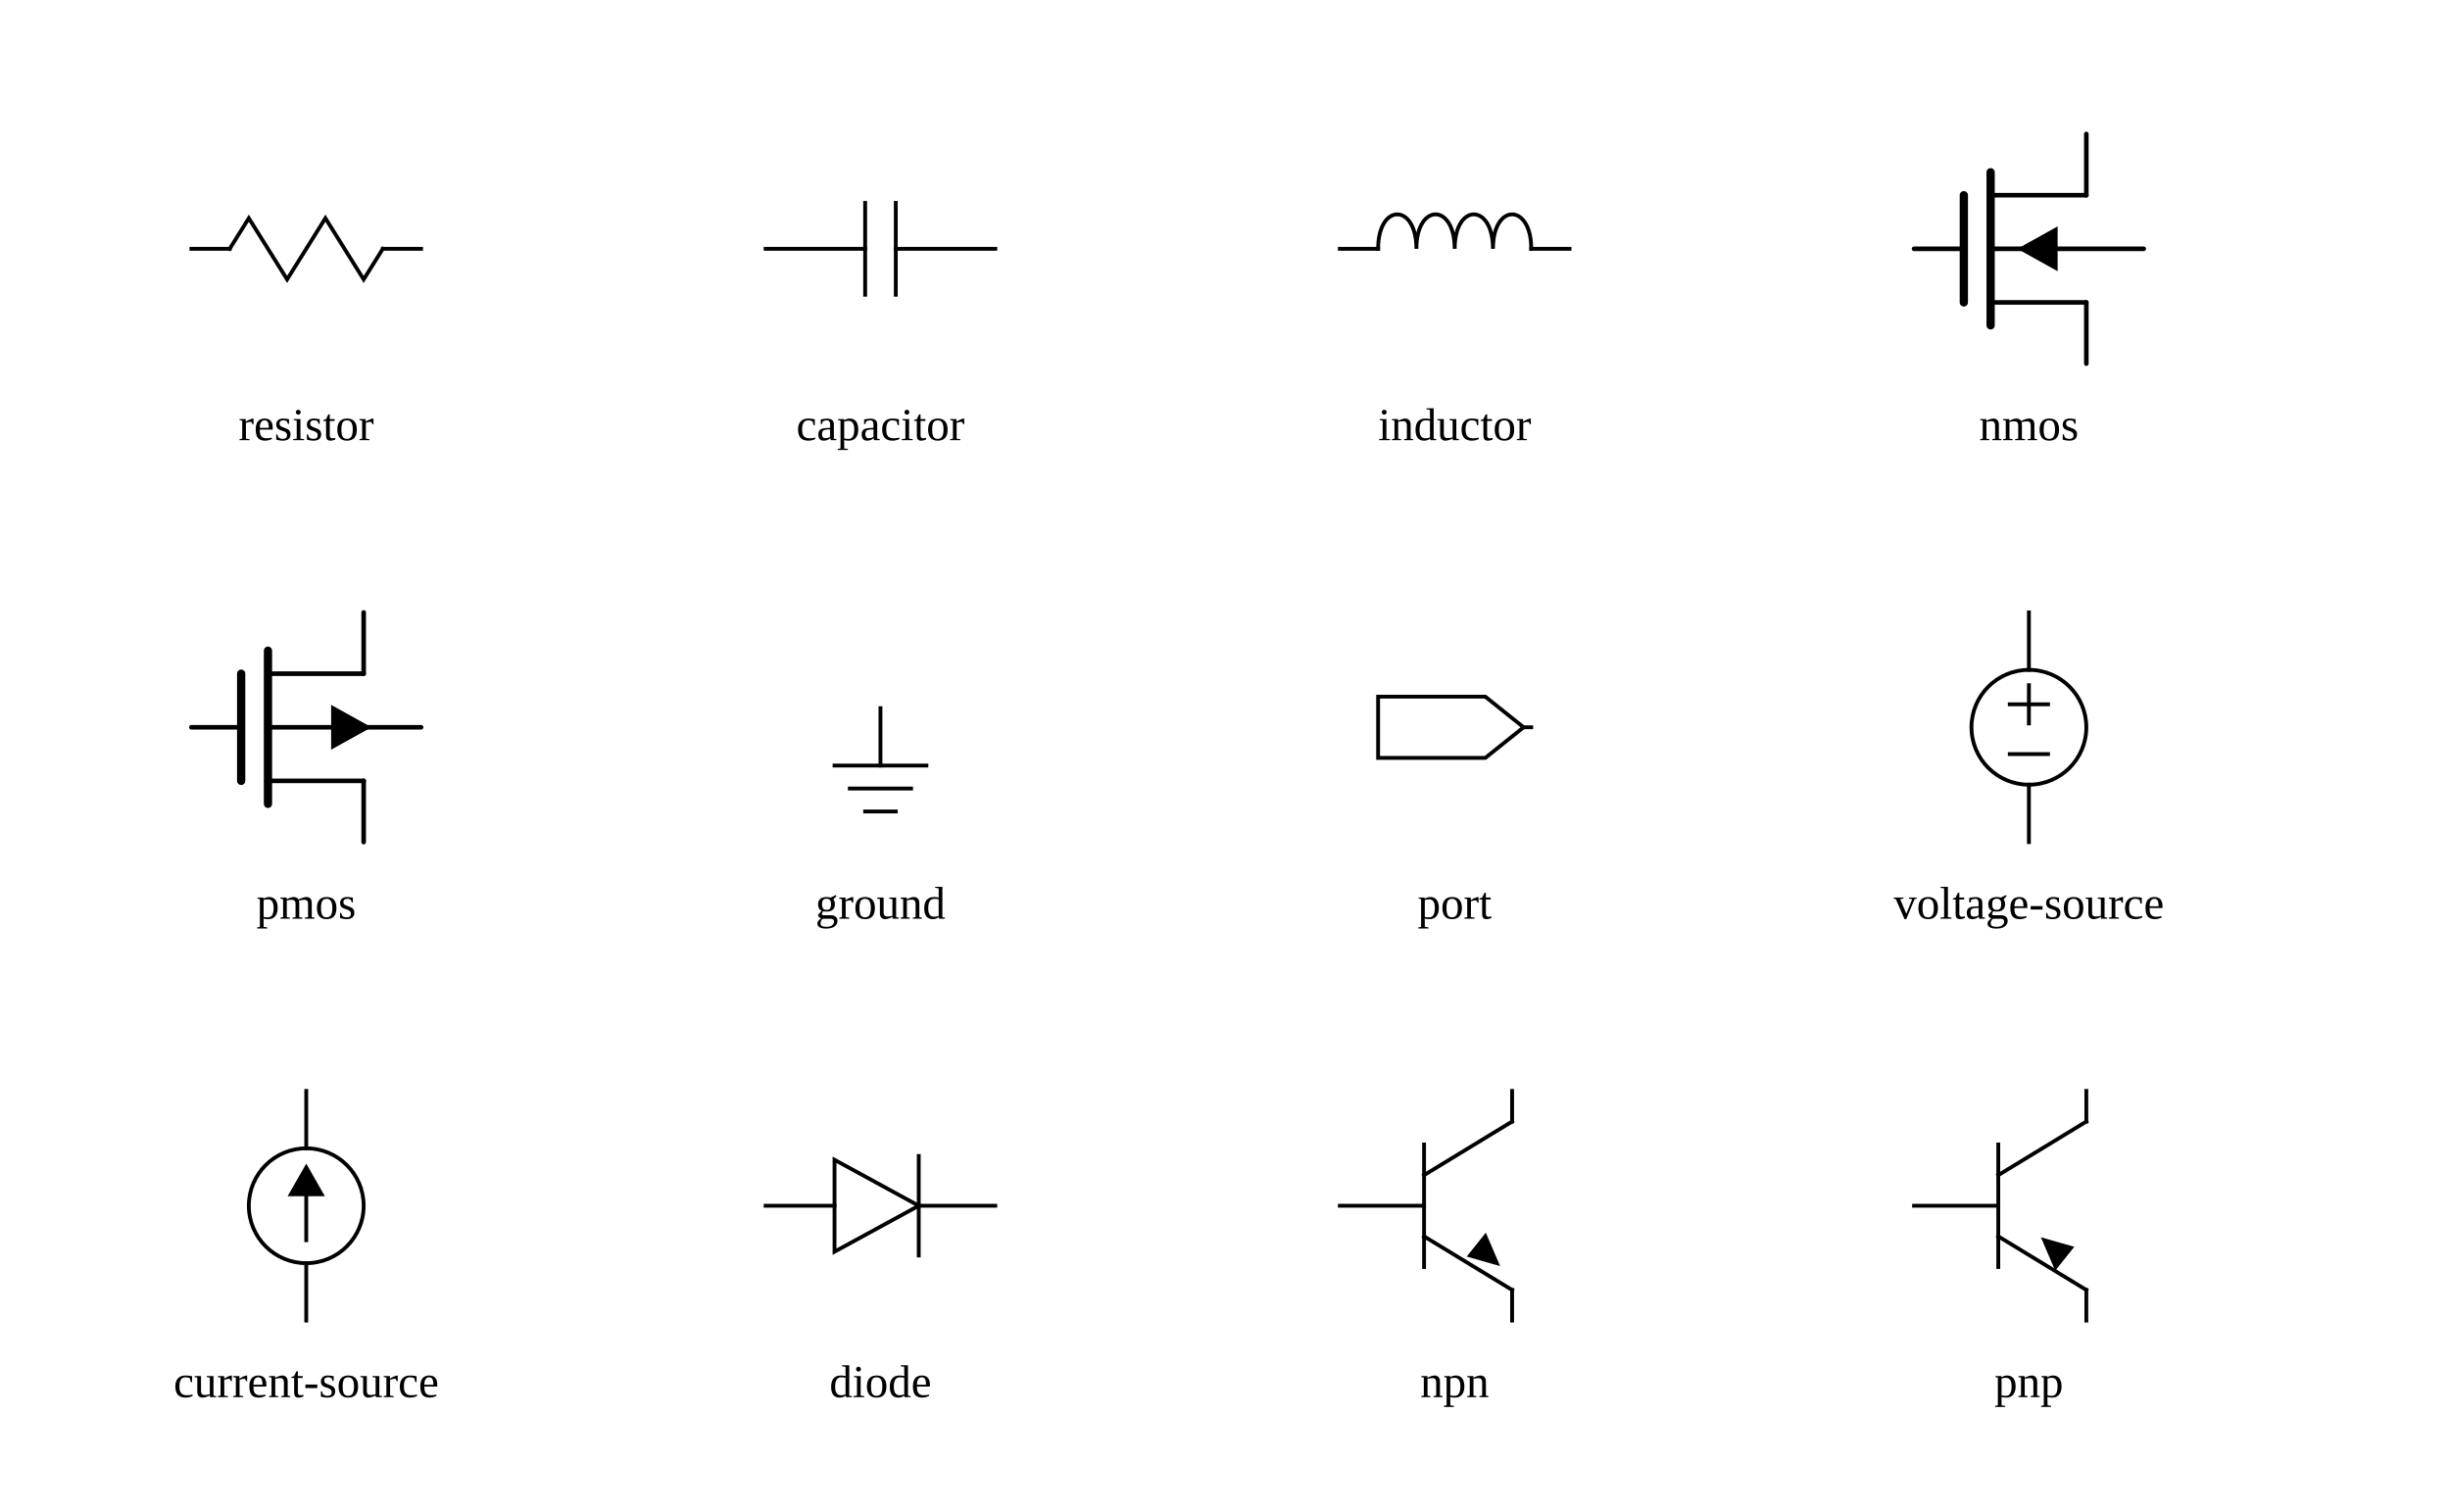
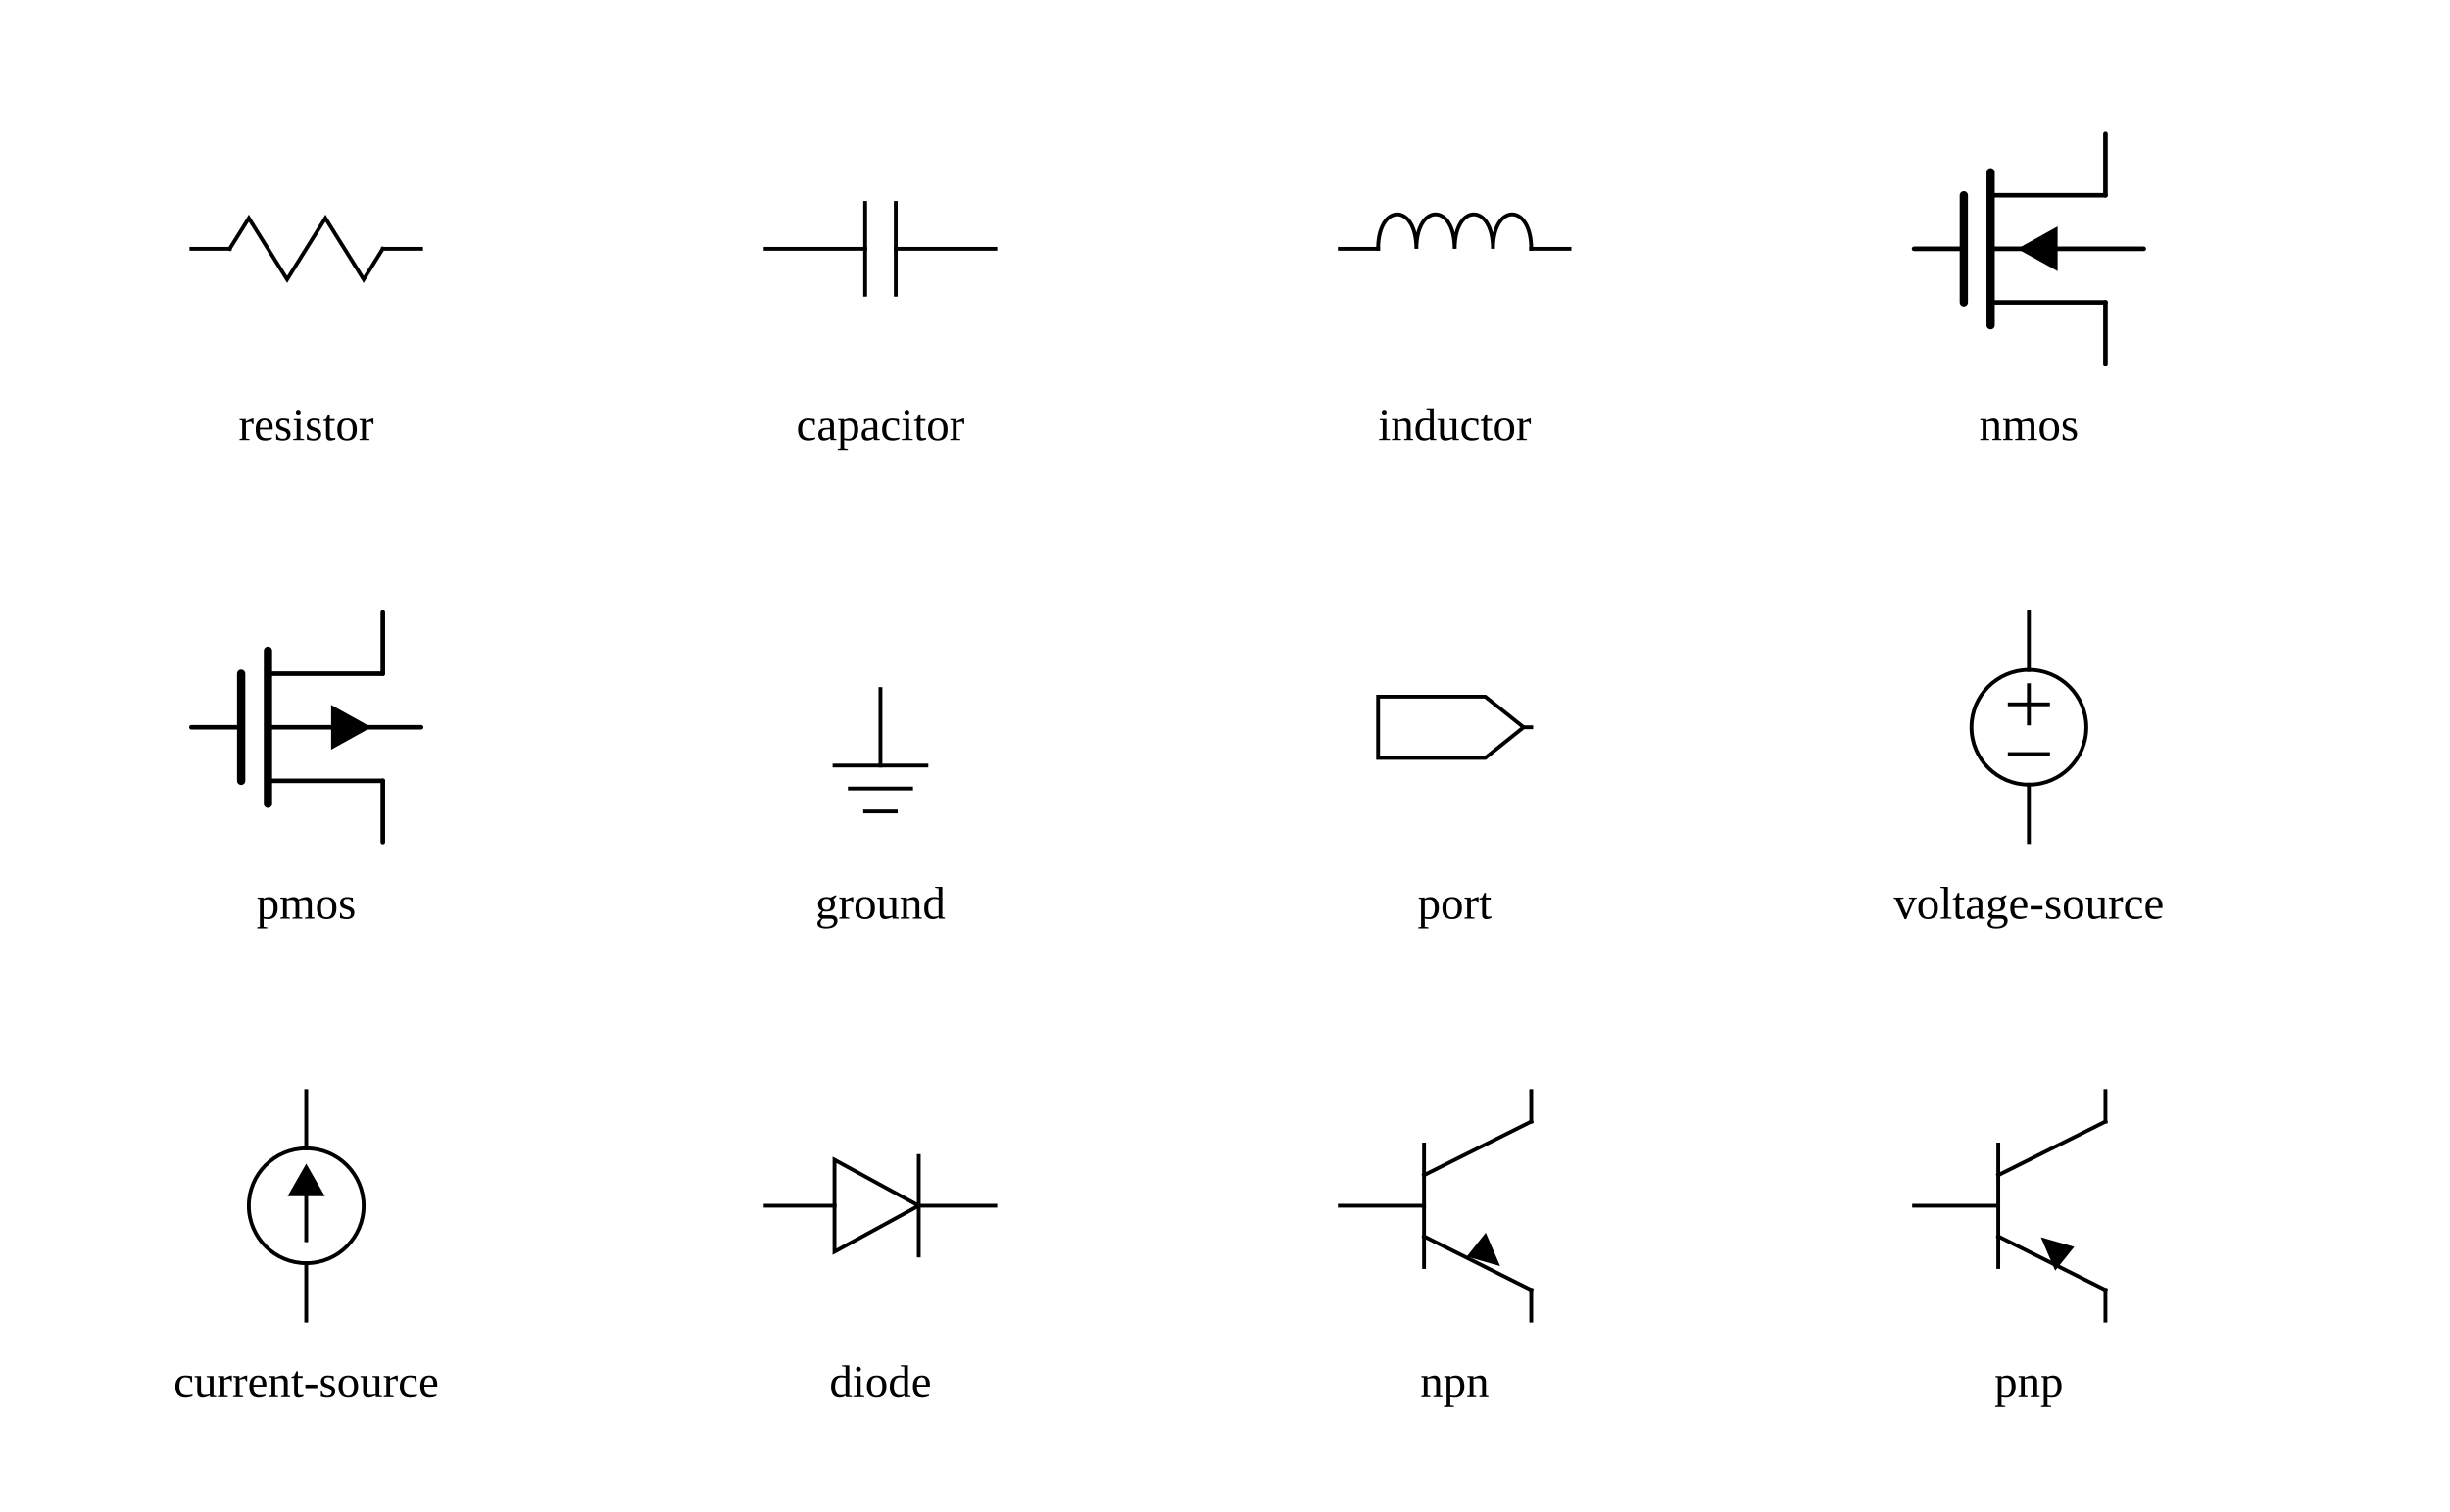
<svg xmlns="http://www.w3.org/2000/svg" viewBox="0 0 640 395" data-review-source="circuit.vss" data-pin-status="reviewed">
  <rect width="640" height="395" fill="#fff" />
  <style>text{fill:#000;font-family:Georgia,'Times New Roman',serif;font-size:12px}path,polyline,polygon,line,circle{vector-effect:non-scaling-stroke}</style>
  <g data-layer="reviewed-symbols">
    <g data-symbol-id="resistor" transform="translate(80 65)">
      <g fill="none" stroke="#000" stroke-width="1" stroke-linecap="square" stroke-linejoin="miter">
        <line x1="-30" y1="0" x2="-20" y2="0" />
        <polyline points="-20,0 -15,-8 -5,8 5,-8 15,8 20,0" />
        <line x1="20" y1="0" x2="30" y2="0" />
      </g>
      <text y="50" text-anchor="middle">resistor</text>
    </g>
    <g data-symbol-id="capacitor" transform="translate(230 65)">
      <g fill="none" stroke="#000" stroke-width="1" stroke-linecap="square" stroke-linejoin="miter">
        <line x1="-30" y1="0" x2="-4" y2="0" />
        <line x1="-4" y1="-12" x2="-4" y2="12" />
        <line x1="4" y1="-12" x2="4" y2="12" />
        <line x1="4" y1="0" x2="30" y2="0" />
      </g>
      <text y="50" text-anchor="middle">capacitor</text>
    </g>
    <g data-symbol-id="inductor" transform="translate(380 65)">
      <g fill="none" stroke="#000" stroke-width="1" stroke-linecap="square" stroke-linejoin="miter">
        <line x1="-30" y1="0" x2="-20" y2="0" />
        <path d="M -20 0 C -20 -12 -10 -12 -10 0 C -10 -12 0 -12 0 0 C 0 -12 10 -12 10 0 C 10 -12 20 -12 20 0" />
        <line x1="20" y1="0" x2="30" y2="0" />
      </g>
      <text y="50" text-anchor="middle">inductor</text>
    </g>
    <g data-symbol-id="nmos" transform="translate(530 65)">
      <g fill="none" stroke="#000" stroke-width="1" stroke-linecap="square" stroke-linejoin="miter">
        <line x1="-30" y1="0" x2="-17" y2="0" stroke-width="1.2" stroke-linecap="round" stroke-linejoin="round" />
        <line x1="-17" y1="-14" x2="-17" y2="14" stroke-width="2.16" stroke-linecap="round" stroke-linejoin="round" />
        <line x1="-10" y1="-20" x2="-10" y2="20" stroke-width="2.16" stroke-linecap="round" stroke-linejoin="round" />
-         <line x1="-10" y1="-14" x2="15" y2="-14" stroke-width="1.2" stroke-linecap="round" stroke-linejoin="round" />
-         <line x1="15" y1="-30" x2="15" y2="-14" stroke-width="1.2" stroke-linecap="round" stroke-linejoin="round" />
-         <line x1="-10" y1="14" x2="15" y2="14" stroke-width="1.2" stroke-linecap="round" stroke-linejoin="round" />
-         <line x1="15" y1="14" x2="15" y2="30" stroke-width="1.2" stroke-linecap="round" stroke-linejoin="round" />
+         <line x1="-10" y1="-14" x2="20" y2="-14" stroke-width="1.2" stroke-linecap="round" stroke-linejoin="round" />
+         <line x1="20" y1="-30" x2="20" y2="-14" stroke-width="1.2" stroke-linecap="round" stroke-linejoin="round" />
+         <line x1="-10" y1="14" x2="20" y2="14" stroke-width="1.2" stroke-linecap="round" stroke-linejoin="round" />
+         <line x1="20" y1="14" x2="20" y2="30" stroke-width="1.2" stroke-linecap="round" stroke-linejoin="round" />
        <line x1="-10" y1="0" x2="30" y2="0" stroke-width="1.2" stroke-linecap="round" stroke-linejoin="round" />
        <polygon points="-2,0 7,-5 7,5" fill="#000" />
      </g>
      <text y="50" text-anchor="middle">nmos</text>
    </g>
    <g data-symbol-id="pmos" transform="translate(80 190)">
      <g fill="none" stroke="#000" stroke-width="1" stroke-linecap="square" stroke-linejoin="miter">
        <line x1="-30" y1="0" x2="-17" y2="0" stroke-width="1.2" stroke-linecap="round" stroke-linejoin="round" />
        <line x1="-17" y1="-14" x2="-17" y2="14" stroke-width="2.16" stroke-linecap="round" stroke-linejoin="round" />
        <line x1="-10" y1="-20" x2="-10" y2="20" stroke-width="2.16" stroke-linecap="round" stroke-linejoin="round" />
-         <line x1="-10" y1="-14" x2="15" y2="-14" stroke-width="1.2" stroke-linecap="round" stroke-linejoin="round" />
-         <line x1="15" y1="-30" x2="15" y2="-14" stroke-width="1.2" stroke-linecap="round" stroke-linejoin="round" />
-         <line x1="-10" y1="14" x2="15" y2="14" stroke-width="1.2" stroke-linecap="round" stroke-linejoin="round" />
-         <line x1="15" y1="14" x2="15" y2="30" stroke-width="1.2" stroke-linecap="round" stroke-linejoin="round" />
+         <line x1="-10" y1="-14" x2="20" y2="-14" stroke-width="1.2" stroke-linecap="round" stroke-linejoin="round" />
+         <line x1="20" y1="-30" x2="20" y2="-14" stroke-width="1.2" stroke-linecap="round" stroke-linejoin="round" />
+         <line x1="-10" y1="14" x2="20" y2="14" stroke-width="1.2" stroke-linecap="round" stroke-linejoin="round" />
+         <line x1="20" y1="14" x2="20" y2="30" stroke-width="1.2" stroke-linecap="round" stroke-linejoin="round" />
        <line x1="-10" y1="0" x2="30" y2="0" stroke-width="1.2" stroke-linecap="round" stroke-linejoin="round" />
        <polygon points="16,0 7,-5 7,5" fill="#000" />
      </g>
      <text y="50" text-anchor="middle">pmos</text>
    </g>
    <g data-symbol-id="ground" transform="translate(230 190)">
      <g fill="none" stroke="#000" stroke-width="1" stroke-linecap="square" stroke-linejoin="miter">
-         <line x1="0" y1="-5" x2="0" y2="10" />
+         <line x1="0" y1="-10" x2="0" y2="10" />
        <line x1="-12" y1="10" x2="12" y2="10" />
        <line x1="-8" y1="16" x2="8" y2="16" />
        <line x1="-4" y1="22" x2="4" y2="22" />
      </g>
      <text y="50" text-anchor="middle">ground</text>
    </g>
    <g data-symbol-id="port" transform="translate(380 190)">
      <g fill="none" stroke="#000" stroke-width="1" stroke-linecap="square" stroke-linejoin="miter">
        <polyline points="-20,-8 8,-8 18,0 8,8 -20,8 -20,-8" />
        <line x1="18" y1="0" x2="20" y2="0" />
      </g>
      <text y="50" text-anchor="middle">port</text>
    </g>
    <g data-symbol-id="voltage-source" transform="translate(530 190)">
      <g fill="none" stroke="#000" stroke-width="1" stroke-linecap="square" stroke-linejoin="miter">
        <line x1="0" y1="-30" x2="0" y2="-15" />
        <circle cx="0" cy="0" r="15" />
        <line x1="0" y1="15" x2="0" y2="30" />
        <line x1="-5" y1="-6" x2="5" y2="-6" />
        <line x1="0" y1="-11" x2="0" y2="-1" />
        <line x1="-5" y1="7" x2="5" y2="7" />
      </g>
      <text y="50" text-anchor="middle">voltage-source</text>
    </g>
    <g data-symbol-id="current-source" transform="translate(80 315)">
      <g fill="none" stroke="#000" stroke-width="1" stroke-linecap="square" stroke-linejoin="miter">
        <line x1="0" y1="-30" x2="0" y2="-15" />
        <circle cx="0" cy="0" r="15" />
        <line x1="0" y1="15" x2="0" y2="30" />
        <line x1="0" y1="9" x2="0" y2="-7" />
        <polygon points="0,-10 -4,-3 4,-3" fill="#000" />
      </g>
      <text y="50" text-anchor="middle">current-source</text>
    </g>
    <g data-symbol-id="diode" transform="translate(230 315)">
      <g fill="none" stroke="#000" stroke-width="1" stroke-linecap="square" stroke-linejoin="miter">
        <line x1="-30" y1="0" x2="-12" y2="0" />
        <polygon points="-12,-12 -12,12 10,0" fill="none" />
        <line x1="10" y1="-13" x2="10" y2="13" />
        <line x1="10" y1="0" x2="30" y2="0" />
      </g>
      <text y="50" text-anchor="middle">diode</text>
    </g>
    <g data-symbol-id="npn" transform="translate(380 315)">
      <g fill="none" stroke="#000" stroke-width="1" stroke-linecap="square" stroke-linejoin="miter">
        <line x1="-30" y1="0" x2="-8" y2="0" />
        <line x1="-8" y1="-16" x2="-8" y2="16" />
-         <line x1="-8" y1="-8" x2="15" y2="-22" />
-         <line x1="15" y1="-30" x2="15" y2="-22" />
-         <line x1="-8" y1="8" x2="15" y2="22" />
-         <line x1="15" y1="22" x2="15" y2="30" />
+         <line x1="-8" y1="-8" x2="20" y2="-22" />
+         <line x1="20" y1="-30" x2="20" y2="-22" />
+         <line x1="-8" y1="8" x2="20" y2="22" />
+         <line x1="20" y1="22" x2="20" y2="30" />
        <polygon points="11,15 4,13 8,8" fill="#000" />
      </g>
      <text y="50" text-anchor="middle">npn</text>
    </g>
    <g data-symbol-id="pnp" transform="translate(530 315)">
      <g fill="none" stroke="#000" stroke-width="1" stroke-linecap="square" stroke-linejoin="miter">
        <line x1="-30" y1="0" x2="-8" y2="0" />
        <line x1="-8" y1="-16" x2="-8" y2="16" />
-         <line x1="-8" y1="-8" x2="15" y2="-22" />
-         <line x1="15" y1="-30" x2="15" y2="-22" />
-         <line x1="-8" y1="8" x2="15" y2="22" />
-         <line x1="15" y1="22" x2="15" y2="30" />
+         <line x1="-8" y1="-8" x2="20" y2="-22" />
+         <line x1="20" y1="-30" x2="20" y2="-22" />
+         <line x1="-8" y1="8" x2="20" y2="22" />
+         <line x1="20" y1="22" x2="20" y2="30" />
        <polygon points="4,9 11,11 7,16" fill="#000" />
      </g>
      <text y="50" text-anchor="middle">pnp</text>
    </g>
  </g>
</svg>
